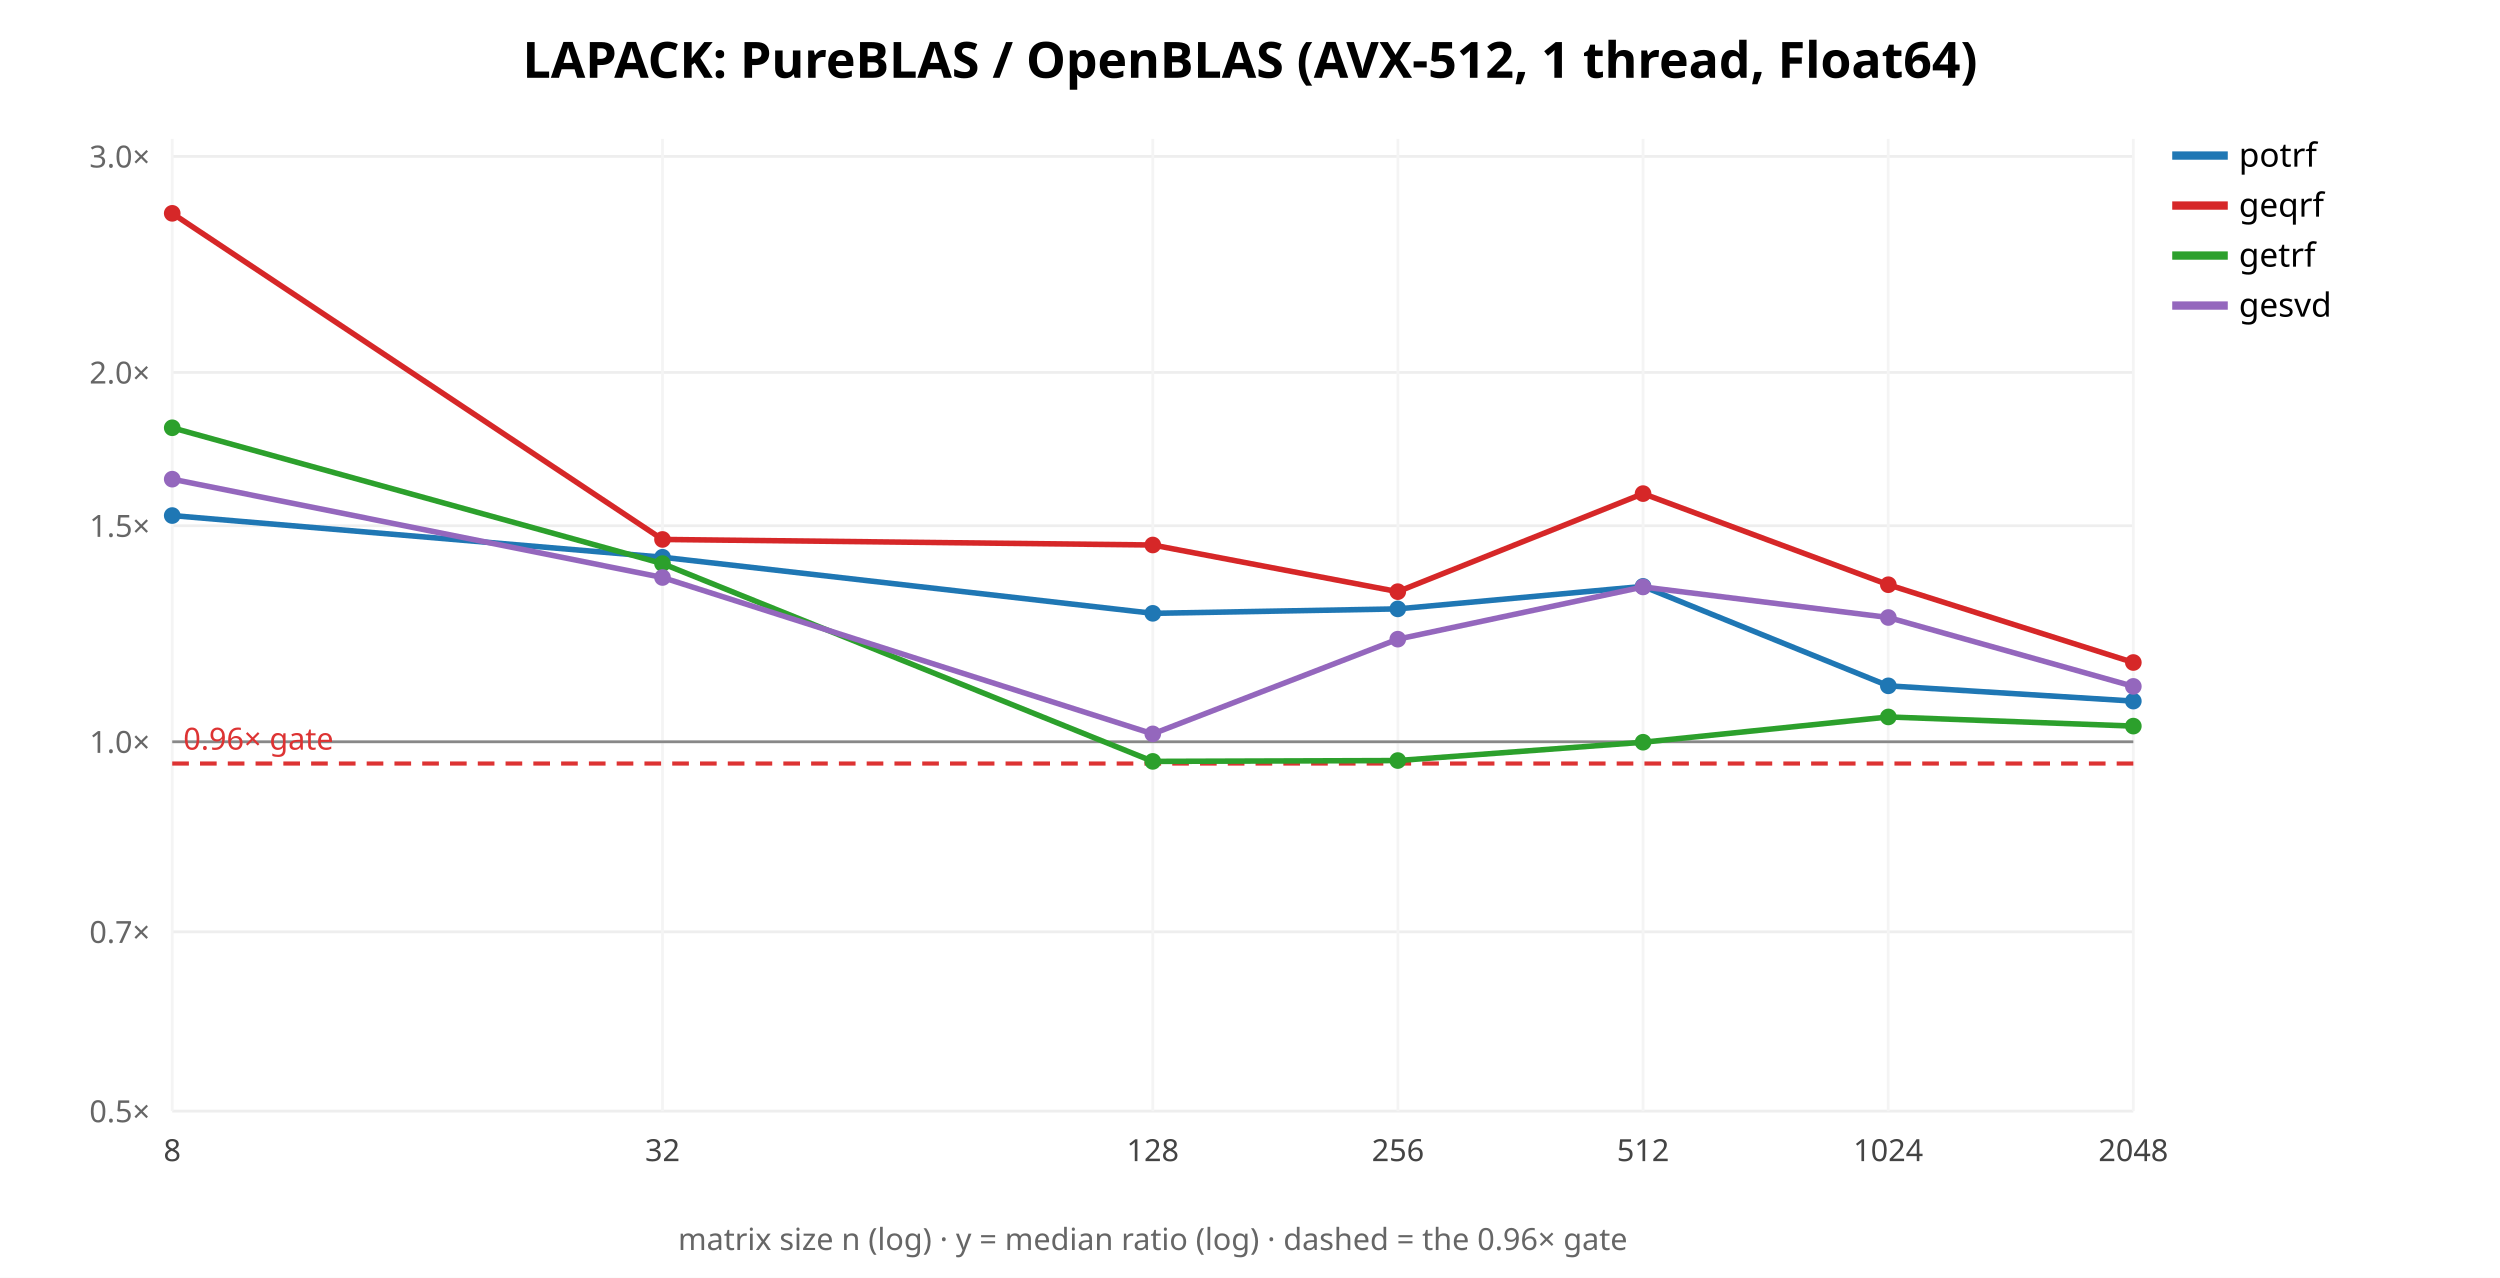
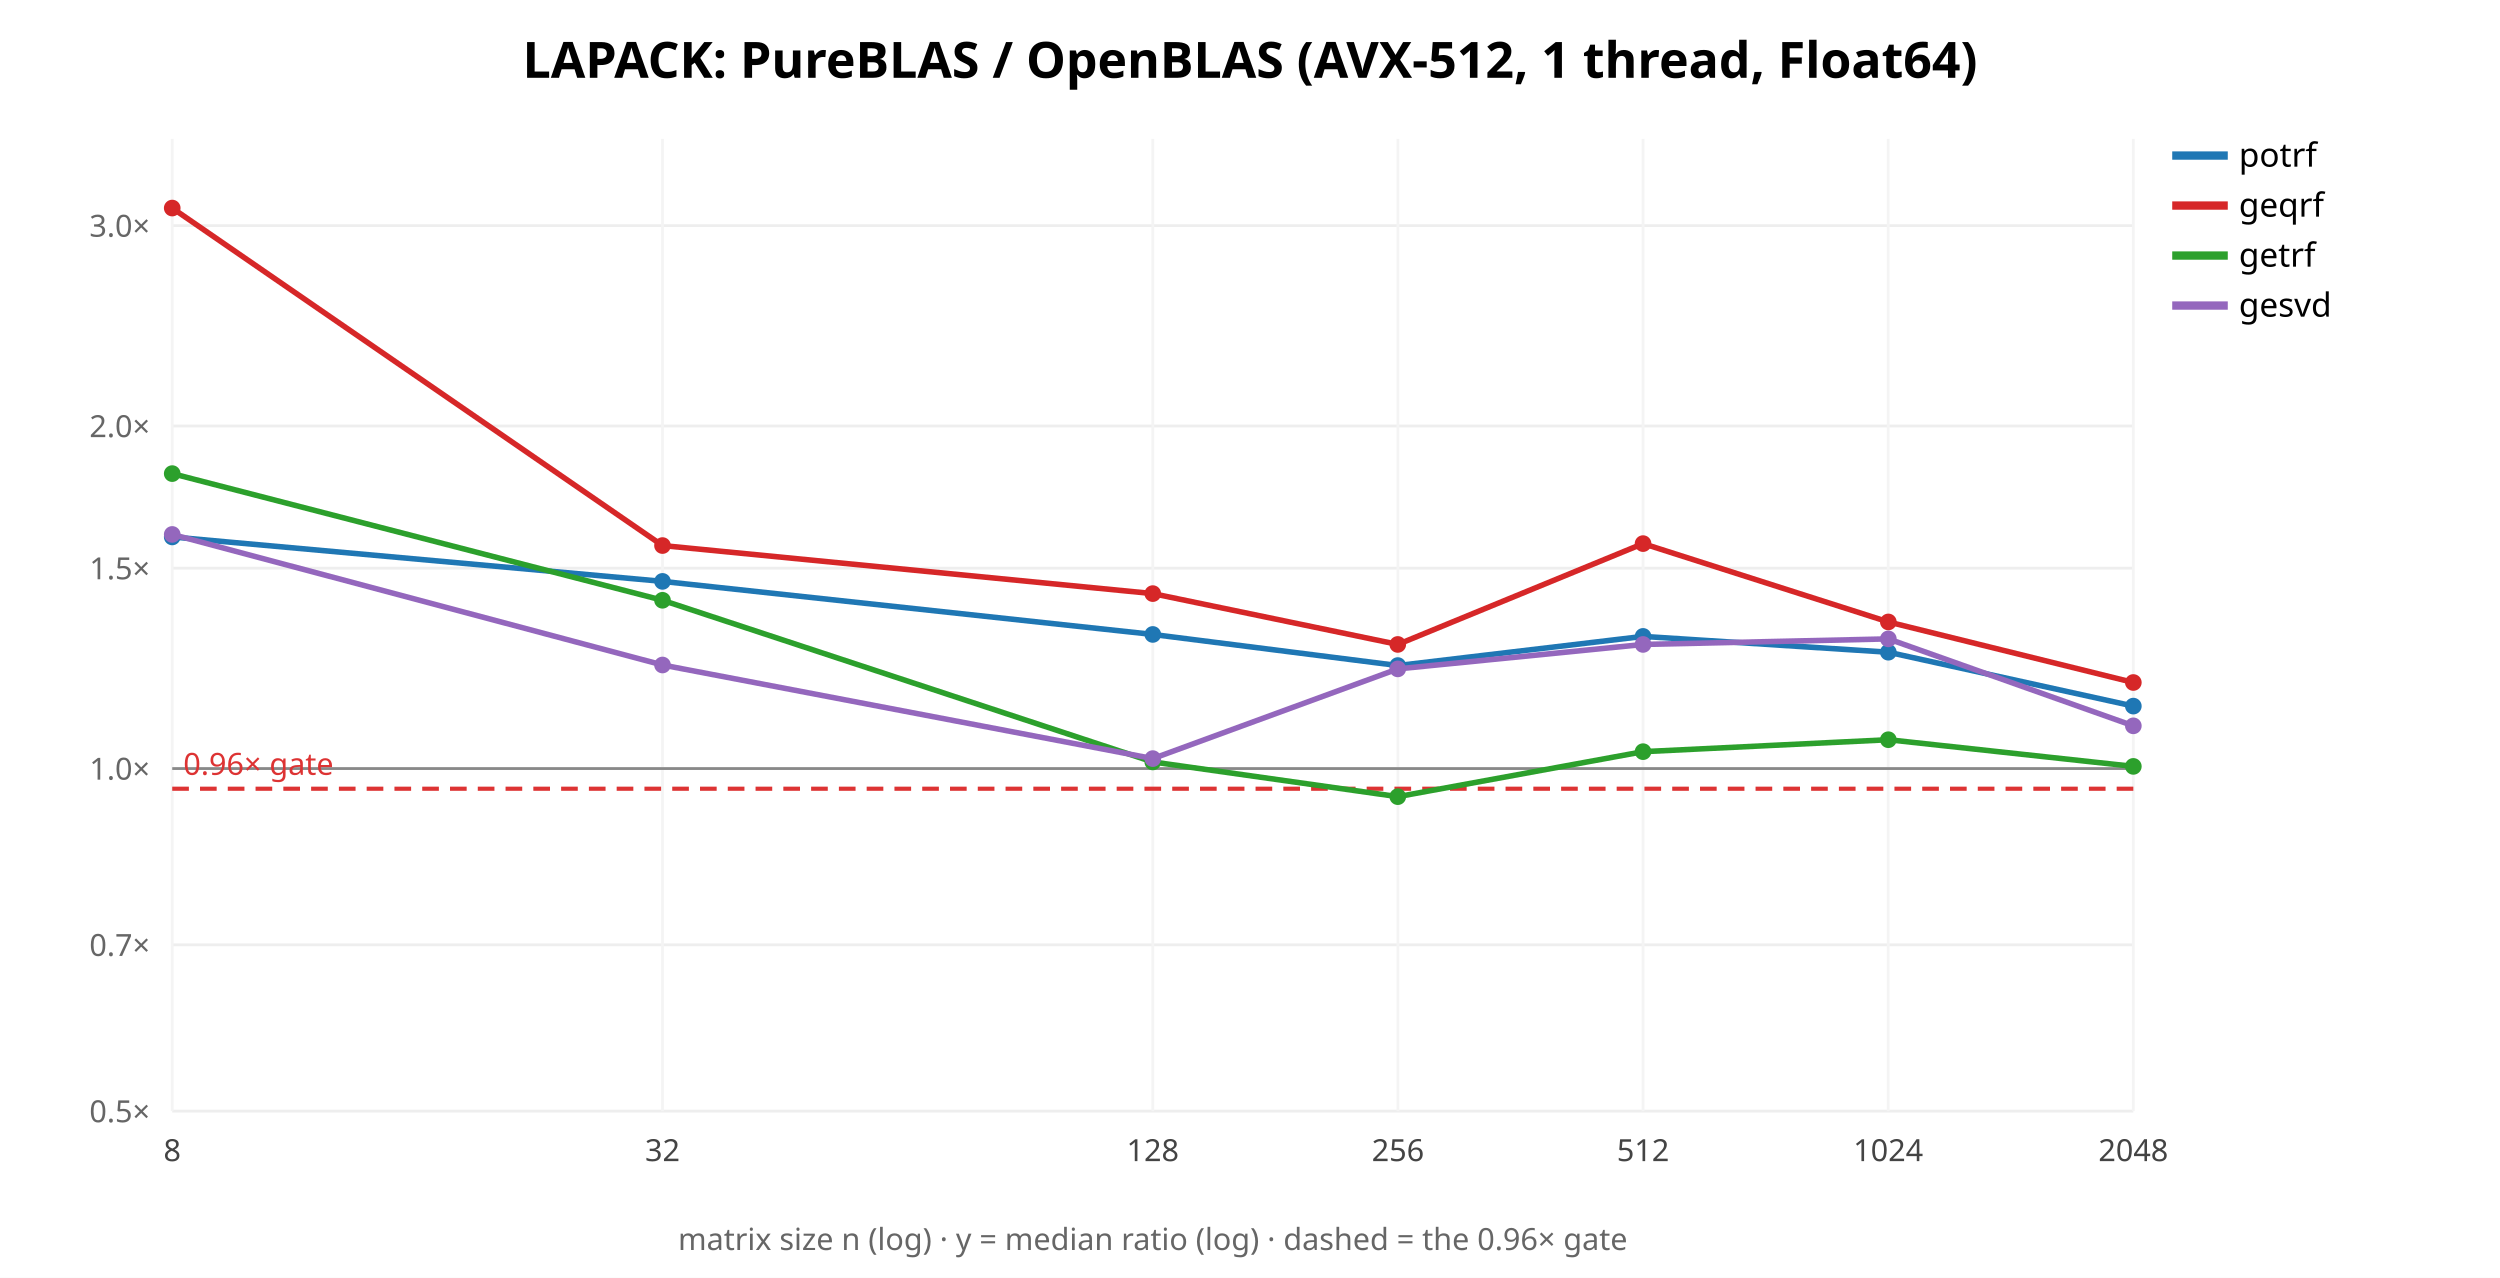
<svg xmlns="http://www.w3.org/2000/svg" width="900" height="460" font-family="sans-serif">
  <rect width="900" height="460" fill="white" />
  <text x="450.0" y="28" text-anchor="middle" font-size="18" font-weight="bold">LAPACK: PureBLAS / OpenBLAS (AVX-512, 1 thread, Float64)</text>
  <line x1="62" y1="400.0" x2="768" y2="400.0" stroke="#eee" />
  <text x="54" y="404.0" text-anchor="end" font-size="11" fill="#666">0.5×</text>
-   <line x1="62" y1="335.458" x2="768" y2="335.458" stroke="#eee" />
-   <text x="54" y="339.458" text-anchor="end" font-size="11" fill="#666">0.7×</text>
-   <line x1="62" y1="267.04" x2="768" y2="267.04" stroke="#eee" />
-   <text x="54" y="271.04" text-anchor="end" font-size="11" fill="#666">1.0×</text>
-   <line x1="62" y1="189.264" x2="768" y2="189.264" stroke="#eee" />
-   <text x="54" y="193.264" text-anchor="end" font-size="11" fill="#666">1.5×</text>
-   <line x1="62" y1="134.081" x2="768" y2="134.081" stroke="#eee" />
-   <text x="54" y="138.081" text-anchor="end" font-size="11" fill="#666">2.0×</text>
-   <line x1="62" y1="56.305" x2="768" y2="56.305" stroke="#eee" />
-   <text x="54" y="60.305" text-anchor="end" font-size="11" fill="#666">3.0×</text>
+   <line x1="62" y1="340.137" x2="768" y2="340.137" stroke="#eee" />
+   <text x="54" y="344.137" text-anchor="end" font-size="11" fill="#666">0.7×</text>
+   <line x1="62" y1="276.68" x2="768" y2="276.68" stroke="#eee" />
+   <text x="54" y="280.68" text-anchor="end" font-size="11" fill="#666">1.0×</text>
+   <line x1="62" y1="204.543" x2="768" y2="204.543" stroke="#eee" />
+   <text x="54" y="208.543" text-anchor="end" font-size="11" fill="#666">1.5×</text>
+   <line x1="62" y1="153.361" x2="768" y2="153.361" stroke="#eee" />
+   <text x="54" y="157.361" text-anchor="end" font-size="11" fill="#666">2.0×</text>
+   <line x1="62" y1="81.223" x2="768" y2="81.223" stroke="#eee" />
+   <text x="54" y="85.223" text-anchor="end" font-size="11" fill="#666">3.0×</text>
  <line x1="62.0" y1="50" x2="62.0" y2="400" stroke="#f4f4f4" />
  <text x="62.0" y="418" text-anchor="middle" font-size="11" fill="#444">8</text>
  <line x1="238.5" y1="50" x2="238.5" y2="400" stroke="#f4f4f4" />
  <text x="238.5" y="418" text-anchor="middle" font-size="11" fill="#444">32</text>
  <line x1="415.0" y1="50" x2="415.0" y2="400" stroke="#f4f4f4" />
  <text x="415.0" y="418" text-anchor="middle" font-size="11" fill="#444">128</text>
  <line x1="503.25" y1="50" x2="503.25" y2="400" stroke="#f4f4f4" />
  <text x="503.25" y="418" text-anchor="middle" font-size="11" fill="#444">256</text>
  <line x1="591.5" y1="50" x2="591.5" y2="400" stroke="#f4f4f4" />
  <text x="591.5" y="418" text-anchor="middle" font-size="11" fill="#444">512</text>
  <line x1="679.75" y1="50" x2="679.75" y2="400" stroke="#f4f4f4" />
  <text x="679.75" y="418" text-anchor="middle" font-size="11" fill="#444">1024</text>
  <line x1="768.0" y1="50" x2="768.0" y2="400" stroke="#f4f4f4" />
  <text x="768.0" y="418" text-anchor="middle" font-size="11" fill="#444">2048</text>
-   <line x1="62" y1="267.04" x2="768" y2="267.04" stroke="#888" />
-   <line x1="62" y1="274.871" x2="768" y2="274.871" stroke="#d33" stroke-width="1.5" stroke-dasharray="6 4" />
-   <text x="66" y="269.871" font-size="11" fill="#d33">0.96× gate</text>
-   <polyline points="62.0,185.6 238.5,200.6 415.0,220.8 503.2,219.2 591.5,211.1 679.8,246.9 768.0,252.4" fill="none" stroke="#1f77b4" stroke-width="2" />
-   <circle cx="62.0" cy="185.6" r="3" fill="#1f77b4" />
-   <circle cx="238.5" cy="200.6" r="3" fill="#1f77b4" />
-   <circle cx="415.0" cy="220.8" r="3" fill="#1f77b4" />
-   <circle cx="503.2" cy="219.2" r="3" fill="#1f77b4" />
-   <circle cx="591.5" cy="211.1" r="3" fill="#1f77b4" />
-   <circle cx="679.8" cy="246.9" r="3" fill="#1f77b4" />
-   <circle cx="768.0" cy="252.4" r="3" fill="#1f77b4" />
+   <line x1="62" y1="276.68" x2="768" y2="276.68" stroke="#888" />
+   <line x1="62" y1="283.943" x2="768" y2="283.943" stroke="#d33" stroke-width="1.5" stroke-dasharray="6 4" />
+   <text x="66" y="278.943" font-size="11" fill="#d33">0.96× gate</text>
+   <polyline points="62.0,193.3 238.5,209.3 415.0,228.4 503.2,239.6 591.5,229.1 679.8,234.8 768.0,254.2" fill="none" stroke="#1f77b4" stroke-width="2" />
+   <circle cx="62.0" cy="193.3" r="3" fill="#1f77b4" />
+   <circle cx="238.5" cy="209.3" r="3" fill="#1f77b4" />
+   <circle cx="415.0" cy="228.4" r="3" fill="#1f77b4" />
+   <circle cx="503.2" cy="239.6" r="3" fill="#1f77b4" />
+   <circle cx="591.5" cy="229.1" r="3" fill="#1f77b4" />
+   <circle cx="679.8" cy="234.8" r="3" fill="#1f77b4" />
+   <circle cx="768.0" cy="254.2" r="3" fill="#1f77b4" />
  <line x1="782" y1="56" x2="802" y2="56" stroke="#1f77b4" stroke-width="3" />
  <text x="806" y="60" font-size="12">potrf</text>
-   <polyline points="62.0,76.8 238.5,194.2 415.0,196.2 503.2,213.0 591.5,177.7 679.8,210.5 768.0,238.5" fill="none" stroke="#d62728" stroke-width="2" />
-   <circle cx="62.0" cy="76.8" r="3" fill="#d62728" />
-   <circle cx="238.5" cy="194.2" r="3" fill="#d62728" />
-   <circle cx="415.0" cy="196.2" r="3" fill="#d62728" />
-   <circle cx="503.2" cy="213.0" r="3" fill="#d62728" />
-   <circle cx="591.5" cy="177.7" r="3" fill="#d62728" />
-   <circle cx="679.8" cy="210.5" r="3" fill="#d62728" />
-   <circle cx="768.0" cy="238.5" r="3" fill="#d62728" />
+   <polyline points="62.0,74.9 238.5,196.4 415.0,213.7 503.2,232.0 591.5,195.7 679.8,223.9 768.0,245.7" fill="none" stroke="#d62728" stroke-width="2" />
+   <circle cx="62.0" cy="74.9" r="3" fill="#d62728" />
+   <circle cx="238.5" cy="196.4" r="3" fill="#d62728" />
+   <circle cx="415.0" cy="213.7" r="3" fill="#d62728" />
+   <circle cx="503.2" cy="232.0" r="3" fill="#d62728" />
+   <circle cx="591.5" cy="195.7" r="3" fill="#d62728" />
+   <circle cx="679.8" cy="223.9" r="3" fill="#d62728" />
+   <circle cx="768.0" cy="245.7" r="3" fill="#d62728" />
  <line x1="782" y1="74" x2="802" y2="74" stroke="#d62728" stroke-width="3" />
  <text x="806" y="78" font-size="12">geqrf</text>
-   <polyline points="62.0,154.0 238.5,202.9 415.0,274.1 503.2,273.8 591.5,267.2 679.8,258.1 768.0,261.4" fill="none" stroke="#2ca02c" stroke-width="2" />
-   <circle cx="62.0" cy="154.0" r="3" fill="#2ca02c" />
-   <circle cx="238.5" cy="202.9" r="3" fill="#2ca02c" />
-   <circle cx="415.0" cy="274.1" r="3" fill="#2ca02c" />
-   <circle cx="503.2" cy="273.8" r="3" fill="#2ca02c" />
-   <circle cx="591.5" cy="267.2" r="3" fill="#2ca02c" />
-   <circle cx="679.8" cy="258.1" r="3" fill="#2ca02c" />
-   <circle cx="768.0" cy="261.4" r="3" fill="#2ca02c" />
+   <polyline points="62.0,170.5 238.5,216.1 415.0,274.3 503.2,286.8 591.5,270.6 679.8,266.3 768.0,275.9" fill="none" stroke="#2ca02c" stroke-width="2" />
+   <circle cx="62.0" cy="170.5" r="3" fill="#2ca02c" />
+   <circle cx="238.5" cy="216.1" r="3" fill="#2ca02c" />
+   <circle cx="415.0" cy="274.3" r="3" fill="#2ca02c" />
+   <circle cx="503.2" cy="286.8" r="3" fill="#2ca02c" />
+   <circle cx="591.5" cy="270.6" r="3" fill="#2ca02c" />
+   <circle cx="679.8" cy="266.3" r="3" fill="#2ca02c" />
+   <circle cx="768.0" cy="275.9" r="3" fill="#2ca02c" />
  <line x1="782" y1="92" x2="802" y2="92" stroke="#2ca02c" stroke-width="3" />
  <text x="806" y="96" font-size="12">getrf</text>
-   <polyline points="62.0,172.5 238.5,207.9 415.0,264.2 503.2,230.1 591.5,211.3 679.8,222.3 768.0,247.1" fill="none" stroke="#9467bd" stroke-width="2" />
-   <circle cx="62.0" cy="172.5" r="3" fill="#9467bd" />
-   <circle cx="238.5" cy="207.9" r="3" fill="#9467bd" />
-   <circle cx="415.0" cy="264.2" r="3" fill="#9467bd" />
-   <circle cx="503.2" cy="230.1" r="3" fill="#9467bd" />
-   <circle cx="591.5" cy="211.3" r="3" fill="#9467bd" />
-   <circle cx="679.8" cy="222.3" r="3" fill="#9467bd" />
-   <circle cx="768.0" cy="247.1" r="3" fill="#9467bd" />
+   <polyline points="62.0,192.4 238.5,239.4 415.0,273.1 503.2,240.8 591.5,232.0 679.8,230.0 768.0,261.3" fill="none" stroke="#9467bd" stroke-width="2" />
+   <circle cx="62.0" cy="192.4" r="3" fill="#9467bd" />
+   <circle cx="238.5" cy="239.4" r="3" fill="#9467bd" />
+   <circle cx="415.0" cy="273.1" r="3" fill="#9467bd" />
+   <circle cx="503.2" cy="240.8" r="3" fill="#9467bd" />
+   <circle cx="591.5" cy="232.0" r="3" fill="#9467bd" />
+   <circle cx="679.8" cy="230.0" r="3" fill="#9467bd" />
+   <circle cx="768.0" cy="261.3" r="3" fill="#9467bd" />
  <line x1="782" y1="110" x2="802" y2="110" stroke="#9467bd" stroke-width="3" />
  <text x="806" y="114" font-size="12">gesvd</text>
  <text x="415.0" y="450" text-anchor="middle" font-size="11" fill="#666">matrix size n (log) · y = median ratio (log) · dashed = the 0.96× gate</text>
</svg>
